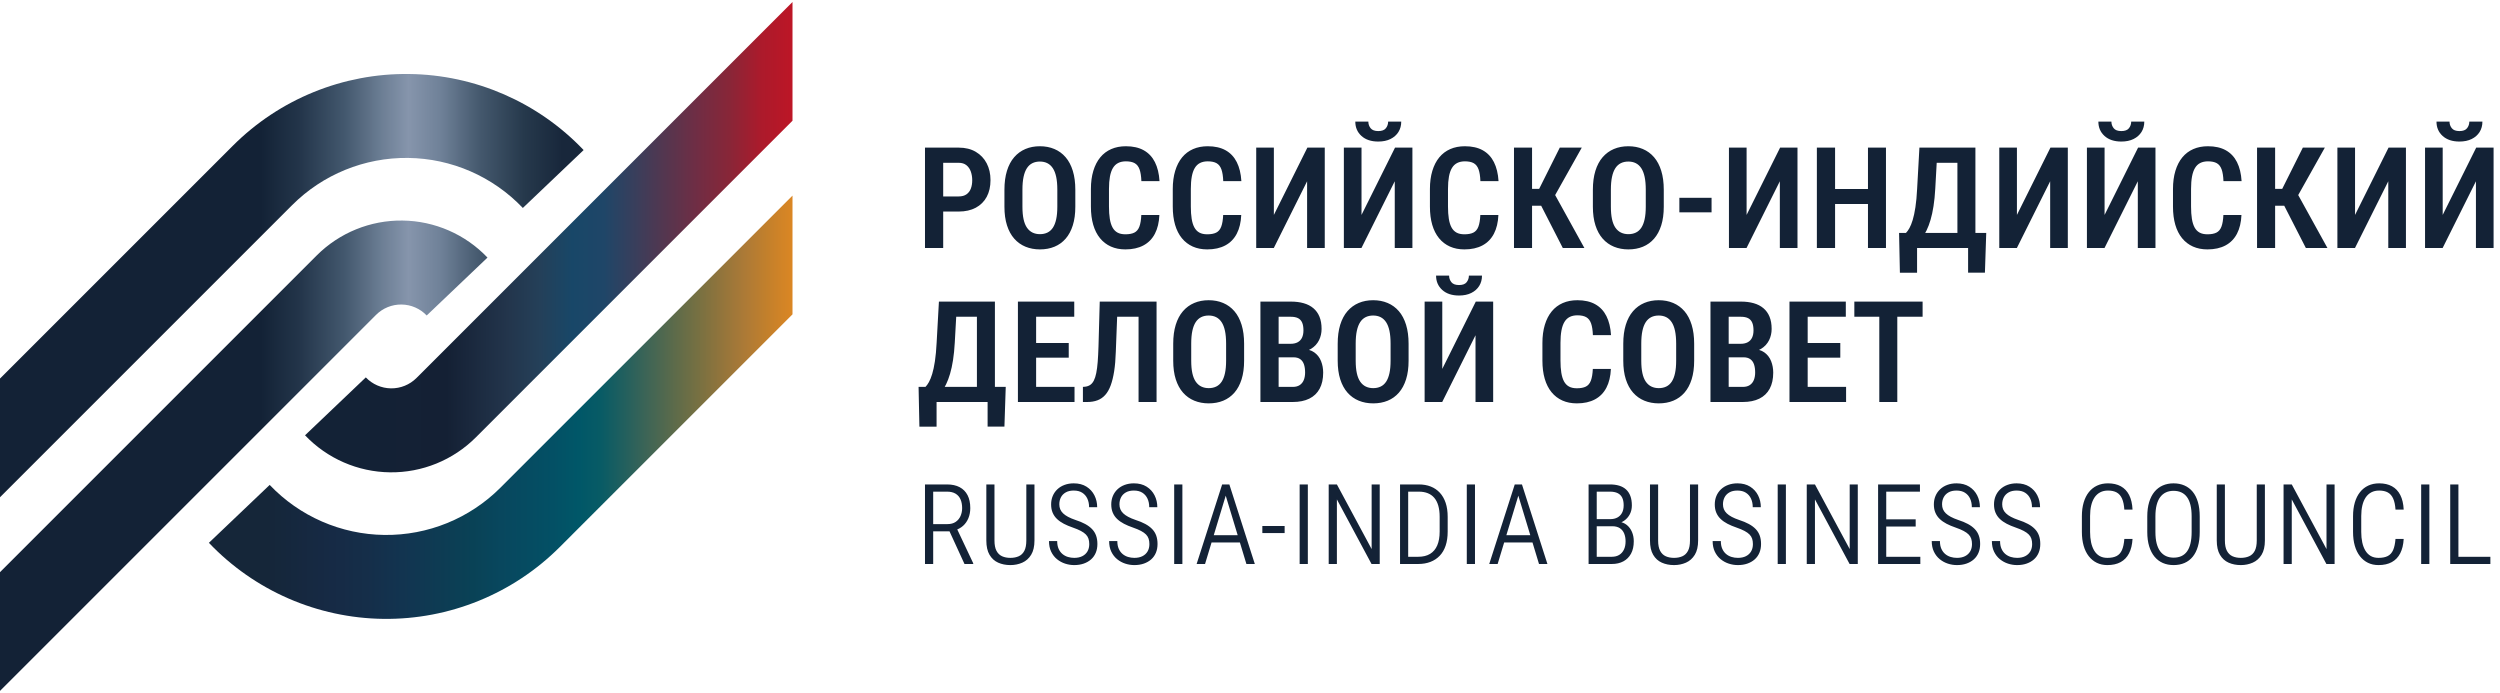
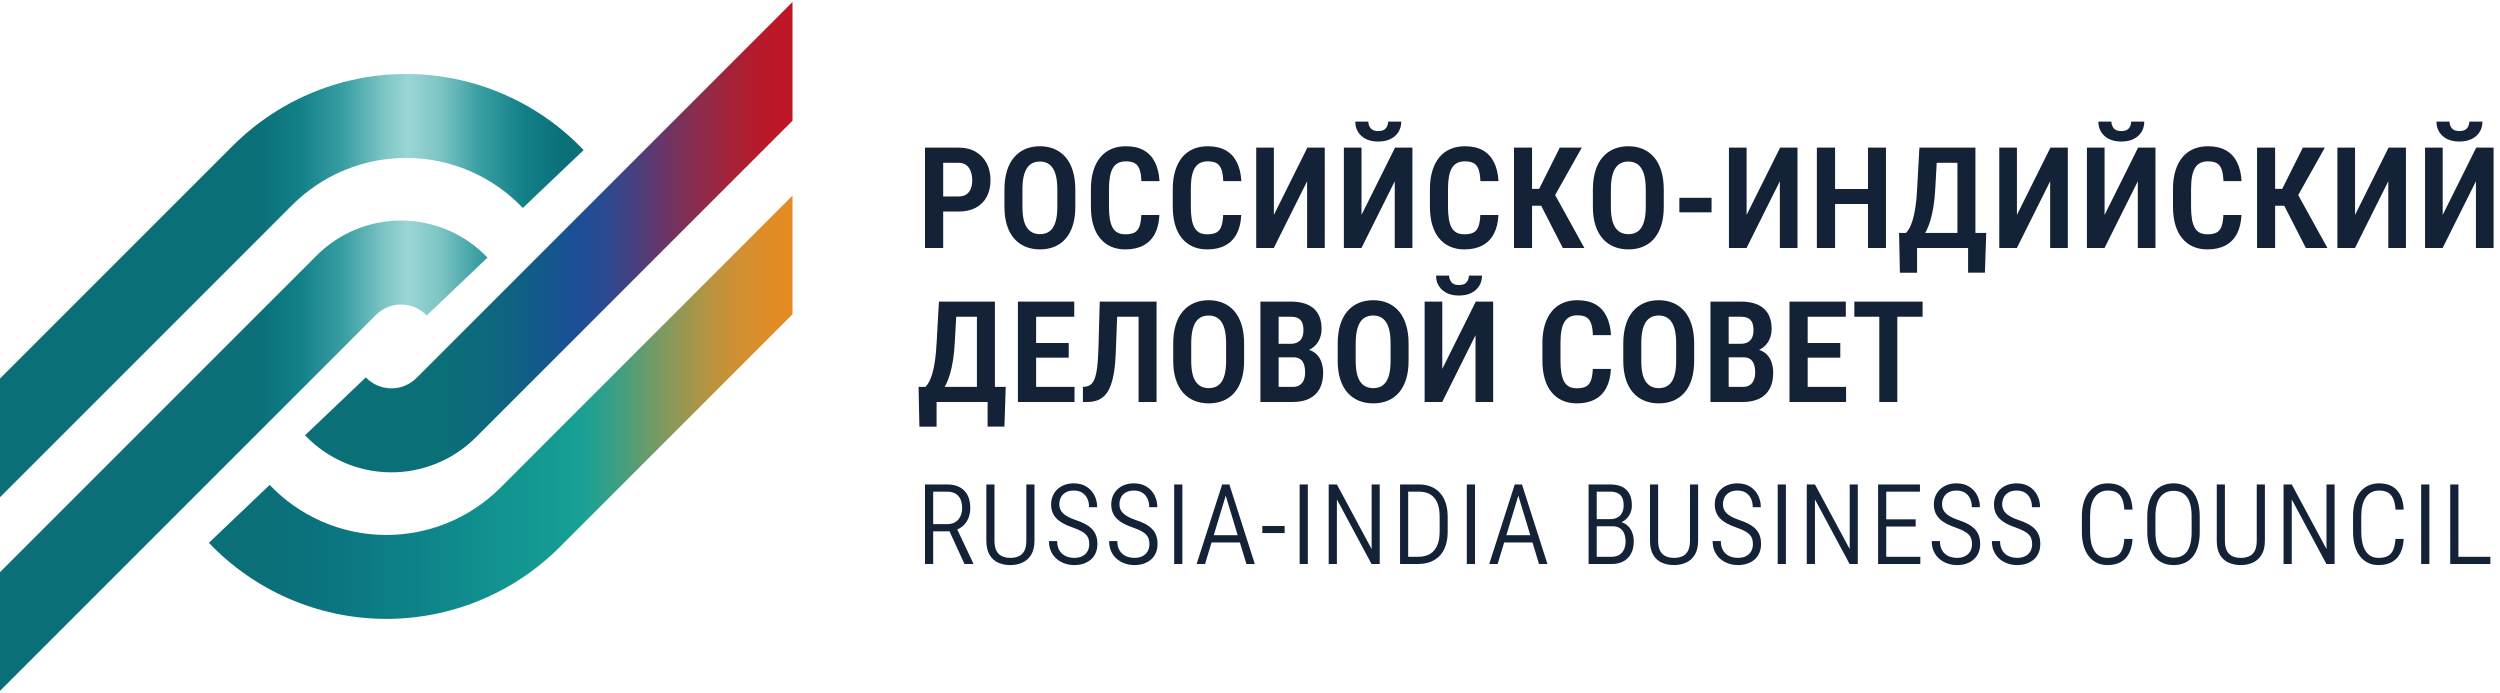
<svg xmlns="http://www.w3.org/2000/svg" viewBox="92.64 434.18 779.36 216" role="img" aria-label="Российско-индийский деловой совет">
  <defs />
  <defs>
    <linearGradient id="r4-g101" gradientUnits="userSpaceOnUse" x1="174" y1="0" x2="268" y2="0">
-       <stop offset="0" stop-color="#132236" />
-       <stop offset="0.128" stop-color="#23354a" />
-       <stop offset="0.277" stop-color="#43586e" />
-       <stop offset="0.404" stop-color="#6d7f95" />
-       <stop offset="0.489" stop-color="#8695ac" />
-       <stop offset="0.596" stop-color="#6f8198" />
-       <stop offset="0.723" stop-color="#45596e" />
-       <stop offset="0.872" stop-color="#26394c" />
-       <stop offset="1" stop-color="#18273b" />
+       <stop offset="0" stop-color="#0B6F78" />
+       <stop offset="0.128" stop-color="#128088" />
+       <stop offset="0.277" stop-color="#3A9FA3" />
+       <stop offset="0.404" stop-color="#7CC4C4" />
+       <stop offset="0.489" stop-color="#9AD6D4" />
+       <stop offset="0.596" stop-color="#7CC4C4" />
+       <stop offset="0.723" stop-color="#3A9FA3" />
+       <stop offset="0.872" stop-color="#128088" />
+       <stop offset="1" stop-color="#0B6F78" />
    </linearGradient>
    <linearGradient id="r4-g102" gradientUnits="userSpaceOnUse" x1="174" y1="0" x2="268" y2="0">
-       <stop offset="0" stop-color="#132236" />
-       <stop offset="0.128" stop-color="#23354a" />
-       <stop offset="0.277" stop-color="#43586e" />
-       <stop offset="0.404" stop-color="#6d7f95" />
-       <stop offset="0.489" stop-color="#8695ac" />
-       <stop offset="0.596" stop-color="#6f8198" />
-       <stop offset="0.723" stop-color="#45596e" />
-       <stop offset="0.872" stop-color="#26394c" />
-       <stop offset="1" stop-color="#18273b" />
+       <stop offset="0" stop-color="#0B6F78" />
+       <stop offset="0.128" stop-color="#128088" />
+       <stop offset="0.277" stop-color="#3A9FA3" />
+       <stop offset="0.404" stop-color="#7CC4C4" />
+       <stop offset="0.489" stop-color="#9AD6D4" />
+       <stop offset="0.596" stop-color="#7CC4C4" />
+       <stop offset="0.723" stop-color="#3A9FA3" />
+       <stop offset="0.872" stop-color="#128088" />
+       <stop offset="1" stop-color="#0B6F78" />
    </linearGradient>
    <linearGradient id="r4-g103" gradientUnits="userSpaceOnUse" x1="200" y1="0" x2="344" y2="0">
-       <stop offset="0" stop-color="#132236" />
-       <stop offset="0.222" stop-color="#142034" />
-       <stop offset="0.354" stop-color="#23354c" />
-       <stop offset="0.424" stop-color="#244059" />
-       <stop offset="0.493" stop-color="#184768" />
-       <stop offset="0.562" stop-color="#1f4668" />
-       <stop offset="0.632" stop-color="#3a3e5b" />
-       <stop offset="0.694" stop-color="#54364f" />
-       <stop offset="0.764" stop-color="#702d44" />
-       <stop offset="0.833" stop-color="#882638" />
-       <stop offset="0.903" stop-color="#ac1a2b" />
-       <stop offset="1" stop-color="#c41424" />
+       <stop offset="0" stop-color="#0B6F78" />
+       <stop offset="0.222" stop-color="#0B6F78" />
+       <stop offset="0.354" stop-color="#0E6480" />
+       <stop offset="0.424" stop-color="#125A8A" />
+       <stop offset="0.493" stop-color="#1A4F96" />
+       <stop offset="0.562" stop-color="#2A4A92" />
+       <stop offset="0.632" stop-color="#4A3F7E" />
+       <stop offset="0.694" stop-color="#6B3566" />
+       <stop offset="0.764" stop-color="#8A2C4E" />
+       <stop offset="0.833" stop-color="#A32338" />
+       <stop offset="0.903" stop-color="#B81A2A" />
+       <stop offset="1" stop-color="#C41424" />
    </linearGradient>
    <linearGradient id="r4-g104" gradientUnits="userSpaceOnUse" x1="176" y1="0" x2="344" y2="0">
-       <stop offset="0" stop-color="#152639" />
-       <stop offset="0.119" stop-color="#162a45" />
-       <stop offset="0.184" stop-color="#152e49" />
-       <stop offset="0.25" stop-color="#123450" />
-       <stop offset="0.316" stop-color="#0e3b53" />
-       <stop offset="0.381" stop-color="#094256" />
-       <stop offset="0.434" stop-color="#08475e" />
-       <stop offset="0.53" stop-color="#035065" />
-       <stop offset="0.577" stop-color="#005768" />
-       <stop offset="0.619" stop-color="#085b65" />
-       <stop offset="0.667" stop-color="#25605d" />
-       <stop offset="0.708" stop-color="#406555" />
-       <stop offset="0.756" stop-color="#5d6b4a" />
-       <stop offset="0.798" stop-color="#767042" />
-       <stop offset="0.839" stop-color="#90743c" />
-       <stop offset="0.887" stop-color="#ad7a36" />
-       <stop offset="0.929" stop-color="#c4802b" />
-       <stop offset="1" stop-color="#e88a1f" />
+       <stop offset="0" stop-color="#0B6F78" />
+       <stop offset="0.119" stop-color="#0B7480" />
+       <stop offset="0.184" stop-color="#0C7A84" />
+       <stop offset="0.25" stop-color="#0D8088" />
+       <stop offset="0.316" stop-color="#0E878B" />
+       <stop offset="0.381" stop-color="#108E8E" />
+       <stop offset="0.434" stop-color="#129491" />
+       <stop offset="0.53" stop-color="#149A93" />
+       <stop offset="0.577" stop-color="#17A096" />
+       <stop offset="0.619" stop-color="#2BA08C" />
+       <stop offset="0.667" stop-color="#4A9E7C" />
+       <stop offset="0.708" stop-color="#6C9B69" />
+       <stop offset="0.756" stop-color="#8D9858" />
+       <stop offset="0.798" stop-color="#A99548" />
+       <stop offset="0.839" stop-color="#C1923B" />
+       <stop offset="0.887" stop-color="#D48F30" />
+       <stop offset="0.929" stop-color="#DF8C27" />
+       <stop offset="1" stop-color="#E88A1F" />
    </linearGradient>
  </defs>
  <path d="M92.64 552.19L165.21 479.63A76.41 76.41 0 0 1 274.58 480.96L255.63 499.01A50.24 50.24 0 0 0 183.71 498.13L92.64 589.2Z" fill="url(#r4-g101)" />
  <path d="M92.64 612.55L191.36 513.83A37.2 37.2 0 0 1 244.61 514.48L225.66 532.53A11.04 11.04 0 0 0 209.87 532.34L92.64 649.56Z" fill="url(#r4-g102)" />
  <path d="M339.7 471.81L240.98 570.53A37.2 37.2 0 0 1 187.73 569.88L206.68 551.83A11.04 11.04 0 0 0 222.47 552.02L339.7 434.8Z" fill="url(#r4-g103)" />
  <path d="M339.7 532.17L267.13 604.73A76.41 76.41 0 0 1 157.76 603.4L176.71 585.35A50.24 50.24 0 0 0 248.63 586.23L339.7 495.16Z" fill="url(#r4-g104)" />
  <path fill="#132236" d="M391.491 500.128H384.955V495.42H391.491Q392.995 495.42 393.931 494.764Q394.866 494.109 395.296 492.969Q395.726 491.83 395.726 490.368Q395.726 488.928 395.296 487.692Q394.866 486.456 393.931 485.693Q392.995 484.929 391.491 484.929H386.675V511.5H381.0V480.2H391.491Q394.608 480.2 396.833 481.511Q399.058 482.823 400.24 485.101Q401.422 487.38 401.422 490.325Q401.422 493.356 400.24 495.549Q399.058 497.742 396.833 498.935Q394.608 500.128 391.491 500.128ZM427.865 493.356V498.623Q427.865 501.934 427.081 504.427Q426.296 506.921 424.845 508.587Q423.394 510.253 421.362 511.092Q419.331 511.93 416.837 511.93Q414.387 511.93 412.344 511.092Q410.302 510.253 408.829 508.587Q407.357 506.921 406.562 504.427Q405.766 501.934 405.766 498.623V493.356Q405.766 489.981 406.551 487.434Q407.335 484.886 408.808 483.188Q410.281 481.49 412.312 480.63Q414.344 479.77 416.816 479.77Q419.288 479.77 421.33 480.63Q423.372 481.49 424.834 483.188Q426.296 484.886 427.081 487.434Q427.865 489.981 427.865 493.356ZM422.255 498.623V493.313Q422.255 490.97 421.9 489.315Q421.545 487.66 420.846 486.606Q420.148 485.553 419.137 485.048Q418.127 484.542 416.816 484.542Q415.504 484.542 414.483 485.048Q413.462 485.553 412.774 486.606Q412.086 487.66 411.732 489.315Q411.377 490.97 411.377 493.313V498.623Q411.377 500.902 411.732 502.525Q412.086 504.148 412.796 505.169Q413.505 506.19 414.526 506.685Q415.547 507.179 416.837 507.179Q418.149 507.179 419.17 506.685Q420.191 506.19 420.868 505.169Q421.545 504.148 421.9 502.525Q422.255 500.902 422.255 498.623ZM448.439 501.203H454.072Q453.921 504.642 452.674 507.039Q451.428 509.436 449.106 510.683Q446.784 511.93 443.474 511.93Q440.937 511.93 438.948 511.038Q436.96 510.146 435.563 508.437Q434.165 506.728 433.445 504.255Q432.725 501.783 432.725 498.58V493.12Q432.725 489.938 433.477 487.445Q434.23 484.951 435.638 483.242Q437.046 481.533 439.067 480.651Q441.087 479.77 443.624 479.77Q446.935 479.77 449.192 481.028Q451.449 482.285 452.674 484.714Q453.9 487.144 454.115 490.648H448.461Q448.375 488.347 447.891 486.993Q447.408 485.639 446.387 485.058Q445.365 484.478 443.624 484.478Q442.248 484.478 441.238 484.983Q440.228 485.488 439.593 486.542Q438.959 487.595 438.658 489.218Q438.357 490.841 438.357 493.077V498.58Q438.357 500.751 438.615 502.374Q438.873 503.997 439.454 505.072Q440.034 506.147 441.012 506.685Q441.99 507.222 443.474 507.222Q445.215 507.222 446.268 506.695Q447.322 506.169 447.827 504.847Q448.332 503.525 448.439 501.203ZM473.958 501.203H479.59Q479.44 504.642 478.193 507.039Q476.946 509.436 474.624 510.683Q472.303 511.93 468.992 511.93Q466.455 511.93 464.467 511.038Q462.479 510.146 461.081 508.437Q459.684 506.728 458.964 504.255Q458.244 501.783 458.244 498.58V493.12Q458.244 489.938 458.996 487.445Q459.748 484.951 461.156 483.242Q462.564 481.533 464.585 480.651Q466.606 479.77 469.143 479.77Q472.453 479.77 474.71 481.028Q476.968 482.285 478.193 484.714Q479.418 487.144 479.633 490.648H473.98Q473.894 488.347 473.41 486.993Q472.926 485.639 471.905 485.058Q470.884 484.478 469.143 484.478Q467.767 484.478 466.756 484.983Q465.746 485.488 465.112 486.542Q464.478 487.595 464.177 489.218Q463.876 490.841 463.876 493.077V498.58Q463.876 500.751 464.134 502.374Q464.392 503.997 464.972 505.072Q465.553 506.147 466.531 506.685Q467.509 507.222 468.992 507.222Q470.733 507.222 471.787 506.695Q472.84 506.169 473.345 504.847Q473.851 503.525 473.958 501.203ZM489.76 501.181 500.207 480.2H505.625V511.5H500.121V490.691L489.738 511.5H484.257V480.2H489.76ZM517.084 501.181 527.532 480.2H532.949V511.5H527.446V490.691L517.063 511.5H511.581V480.2H517.084ZM525.382 472.096H529.467Q529.467 473.923 528.596 475.32Q527.725 476.717 526.124 477.513Q524.522 478.308 522.308 478.308Q518.997 478.308 517.073 476.567Q515.149 474.826 515.149 472.096H519.212Q519.212 473.256 519.922 474.149Q520.631 475.041 522.308 475.041Q523.985 475.041 524.683 474.149Q525.382 473.256 525.382 472.096ZM554.125 501.203H559.757Q559.607 504.642 558.36 507.039Q557.113 509.436 554.792 510.683Q552.47 511.93 549.159 511.93Q546.623 511.93 544.634 511.038Q542.646 510.146 541.248 508.437Q539.851 506.728 539.131 504.255Q538.411 501.783 538.411 498.58V493.12Q538.411 489.938 539.163 487.445Q539.916 484.951 541.324 483.242Q542.732 481.533 544.752 480.651Q546.773 479.77 549.31 479.77Q552.62 479.77 554.878 481.028Q557.135 482.285 558.36 484.714Q559.586 487.144 559.8 490.648H554.147Q554.061 488.347 553.577 486.993Q553.093 485.639 552.072 485.058Q551.051 484.478 549.31 484.478Q547.934 484.478 546.924 484.983Q545.913 485.488 545.279 486.542Q544.645 487.595 544.344 489.218Q544.043 490.841 544.043 493.077V498.58Q544.043 500.751 544.301 502.374Q544.559 503.997 545.139 505.072Q545.72 506.147 546.698 506.685Q547.676 507.222 549.159 507.222Q550.901 507.222 551.954 506.695Q553.007 506.169 553.513 504.847Q554.018 503.525 554.125 501.203ZM570.249 480.2V511.5H564.617V480.2ZM585.749 480.2 575.581 498.322H568.788L567.992 493.055H572.464L578.891 480.2ZM579.837 511.5 572.614 497.376 576.333 492.969 586.566 511.5ZM611.311 493.356V498.623Q611.311 501.934 610.526 504.427Q609.741 506.921 608.29 508.587Q606.839 510.253 604.808 511.092Q602.776 511.93 600.282 511.93Q597.832 511.93 595.789 511.092Q593.747 510.253 592.275 508.587Q590.802 506.921 590.007 504.427Q589.211 501.934 589.211 498.623V493.356Q589.211 489.981 589.996 487.434Q590.781 484.886 592.253 483.188Q593.726 481.49 595.757 480.63Q597.789 479.77 600.261 479.77Q602.733 479.77 604.775 480.63Q606.818 481.49 608.279 483.188Q609.741 484.886 610.526 487.434Q611.311 489.981 611.311 493.356ZM605.7 498.623V493.313Q605.7 490.97 605.345 489.315Q604.99 487.66 604.292 486.606Q603.593 485.553 602.583 485.048Q601.572 484.542 600.261 484.542Q598.95 484.542 597.928 485.048Q596.907 485.553 596.219 486.606Q595.532 487.66 595.177 489.315Q594.822 490.97 594.822 493.313V498.623Q594.822 500.902 595.177 502.525Q595.532 504.148 596.241 505.169Q596.95 506.19 597.971 506.685Q598.993 507.179 600.282 507.179Q601.594 507.179 602.615 506.685Q603.636 506.19 604.313 505.169Q604.99 504.148 605.345 502.525Q605.7 500.902 605.7 498.623ZM626.209 495.85V500.364H616.17V495.85ZM637.131 501.181 647.579 480.2H652.996V511.5H647.493V490.691L637.11 511.5H631.628V480.2H637.131ZM676.301 493.098V497.785H663.273V493.098ZM664.714 480.2V511.5H659.038V480.2ZM680.579 480.2V511.5H674.968V480.2ZM707.602 506.792V511.5H688.835V506.792ZM690.275 506.792V519.196H684.922L684.664 506.792ZM711.837 506.792 711.428 519.175H706.183V506.792ZM704.227 480.2V484.929H691.952V480.2ZM708.462 480.2V511.5H702.851V480.2ZM691.006 480.2H696.66L695.95 492.969Q695.778 496.043 695.402 498.451Q695.026 500.859 694.478 502.718Q693.93 504.578 693.253 505.964Q692.575 507.351 691.812 508.383Q691.049 509.415 690.232 510.167Q689.415 510.92 688.577 511.5H685.632V506.792H686.814Q687.352 506.255 687.889 505.298Q688.426 504.341 688.91 502.761Q689.394 501.181 689.759 498.784Q690.125 496.387 690.297 492.969ZM721.404 501.181 731.852 480.2H737.269V511.5H731.766V490.691L721.383 511.5H715.901V480.2H721.404ZM748.729 501.181 759.176 480.2H764.594V511.5H759.09V490.691L748.707 511.5H743.225V480.2H748.729ZM757.027 472.096H761.111Q761.111 473.923 760.241 475.32Q759.37 476.717 757.768 477.513Q756.167 478.308 753.953 478.308Q750.642 478.308 748.718 476.567Q746.794 474.826 746.794 472.096H750.857Q750.857 473.256 751.566 474.149Q752.276 475.041 753.953 475.041Q755.629 475.041 756.328 474.149Q757.027 473.256 757.027 472.096ZM785.77 501.203H791.402Q791.252 504.642 790.005 507.039Q788.758 509.436 786.436 510.683Q784.115 511.93 780.804 511.93Q778.267 511.93 776.279 511.038Q774.29 510.146 772.893 508.437Q771.496 506.728 770.776 504.255Q770.055 501.783 770.055 498.58V493.12Q770.055 489.938 770.808 487.445Q771.56 484.951 772.968 483.242Q774.376 481.533 776.397 480.651Q778.418 479.77 780.954 479.77Q784.265 479.77 786.522 481.028Q788.779 482.285 790.005 484.714Q791.23 487.144 791.445 490.648H785.791Q785.705 488.347 785.222 486.993Q784.738 485.639 783.717 485.058Q782.696 484.478 780.954 484.478Q779.579 484.478 778.568 484.983Q777.558 485.488 776.924 486.542Q776.29 487.595 775.989 489.218Q775.688 490.841 775.688 493.077V498.58Q775.688 500.751 775.946 502.374Q776.204 503.997 776.784 505.072Q777.364 506.147 778.343 506.685Q779.321 507.222 780.804 507.222Q782.545 507.222 783.599 506.695Q784.652 506.169 785.157 504.847Q785.662 503.525 785.77 501.203ZM801.894 480.2V511.5H796.262V480.2ZM817.394 480.2 807.225 498.322H800.432L799.637 493.055H804.108L810.536 480.2ZM811.482 511.5 804.259 497.376 807.978 492.969 818.211 511.5ZM826.811 501.181 837.258 480.2H842.676V511.5H837.172V490.691L826.789 511.5H821.307V480.2H826.811ZM854.135 501.181 864.583 480.2H870.0V511.5H864.497V490.691L854.114 511.5H848.632V480.2H854.135ZM862.433 472.096H866.517Q866.517 473.923 865.647 475.32Q864.776 476.717 863.175 477.513Q861.573 478.308 859.359 478.308Q856.048 478.308 854.124 476.567Q852.2 474.826 852.2 472.096H856.263Q856.263 473.256 856.973 474.149Q857.682 475.041 859.359 475.041Q861.036 475.041 861.734 474.149Q862.433 473.256 862.433 472.096Z M401.938 554.792V559.5H383.17V554.792ZM384.611 554.792V567.196H379.258L379.0 554.792ZM406.173 554.792 405.764 567.175H400.519V554.792ZM398.562 528.2V532.929H386.288V528.2ZM402.797 528.2V559.5H397.187V528.2ZM385.342 528.2H390.995L390.286 540.969Q390.114 544.043 389.738 546.451Q389.362 548.859 388.813 550.718Q388.265 552.578 387.588 553.964Q386.911 555.351 386.148 556.383Q385.385 557.415 384.568 558.167Q383.751 558.92 382.913 559.5H379.967V554.792H381.15Q381.687 554.255 382.225 553.298Q382.762 552.341 383.246 550.761Q383.729 549.181 384.095 546.784Q384.46 544.387 384.632 540.969ZM427.618 554.792V559.5H414.032V554.792ZM415.644 528.2V559.5H409.969V528.2ZM425.812 541.098V545.677H414.032V541.098ZM427.532 528.2V532.929H414.032V528.2ZM448.934 528.2V532.929H436.401V528.2ZM453.191 528.2V559.5H447.58V528.2ZM435.477 528.2H441.088L440.486 543.85Q440.378 547.333 439.97 549.923Q439.561 552.513 438.884 554.341Q438.207 556.168 437.186 557.307Q436.165 558.447 434.767 558.973Q433.37 559.5 431.607 559.5H430.232V554.792L430.962 554.728Q431.844 554.62 432.51 554.169Q433.177 553.717 433.639 552.814Q434.101 551.911 434.391 550.471Q434.681 549.031 434.843 546.978Q435.004 544.925 435.09 542.152ZM480.483 541.356V546.623Q480.483 549.934 479.699 552.427Q478.914 554.921 477.463 556.587Q476.012 558.253 473.98 559.092Q471.949 559.93 469.455 559.93Q467.004 559.93 464.962 559.092Q462.92 558.253 461.447 556.587Q459.975 554.921 459.179 552.427Q458.384 549.934 458.384 546.623V541.356Q458.384 537.981 459.169 535.434Q459.953 532.886 461.426 531.188Q462.898 529.49 464.93 528.63Q466.961 527.77 469.434 527.77Q471.906 527.77 473.948 528.63Q475.99 529.49 477.452 531.188Q478.914 532.886 479.699 535.434Q480.483 537.981 480.483 541.356ZM474.872 546.623V541.313Q474.872 538.97 474.518 537.315Q474.163 535.66 473.464 534.606Q472.766 533.553 471.755 533.048Q470.745 532.542 469.434 532.542Q468.122 532.542 467.101 533.048Q466.08 533.553 465.392 534.606Q464.704 535.66 464.349 537.315Q463.995 538.97 463.995 541.313V546.623Q463.995 548.902 464.349 550.525Q464.704 552.148 465.414 553.169Q466.123 554.19 467.144 554.685Q468.165 555.179 469.455 555.179Q470.766 555.179 471.788 554.685Q472.809 554.19 473.486 553.169Q474.163 552.148 474.518 550.525Q474.872 548.902 474.872 546.623ZM495.845 545.57H489.46L489.439 541.356H495.006Q496.296 541.356 497.188 540.873Q498.08 540.389 498.532 539.454Q498.983 538.519 498.983 537.164Q498.983 535.66 498.564 534.724Q498.145 533.789 497.285 533.359Q496.425 532.929 495.049 532.929H491.244V559.5H485.569V528.2H495.049Q497.285 528.2 499.059 528.705Q500.832 529.21 502.079 530.264Q503.326 531.317 503.981 532.919Q504.637 534.52 504.637 536.713Q504.637 538.626 503.831 540.249Q503.025 541.872 501.402 542.893Q499.779 543.914 497.307 544.065ZM495.651 559.5H487.719L490.169 554.792H495.651Q496.984 554.792 497.833 554.222Q498.682 553.653 499.091 552.642Q499.499 551.632 499.499 550.299Q499.499 548.837 499.145 547.784Q498.79 546.731 497.984 546.15Q497.178 545.57 495.845 545.57H490.535L490.578 541.356H497.242L498.553 542.99Q500.918 542.99 502.369 544.043Q503.82 545.097 504.476 546.774Q505.132 548.45 505.132 550.342Q505.132 553.33 504.024 555.373Q502.917 557.415 500.8 558.457Q498.682 559.5 495.651 559.5ZM531.758 541.356V546.623Q531.758 549.934 530.973 552.427Q530.188 554.921 528.737 556.587Q527.286 558.253 525.255 559.092Q523.223 559.93 520.73 559.93Q518.279 559.93 516.237 559.092Q514.194 558.253 512.722 556.587Q511.249 554.921 510.454 552.427Q509.659 549.934 509.659 546.623V541.356Q509.659 537.981 510.443 535.434Q511.228 532.886 512.7 531.188Q514.173 529.49 516.204 528.63Q518.236 527.77 520.708 527.77Q523.18 527.77 525.223 528.63Q527.265 529.49 528.727 531.188Q530.188 532.886 530.973 535.434Q531.758 537.981 531.758 541.356ZM526.147 546.623V541.313Q526.147 538.97 525.792 537.315Q525.437 535.66 524.739 534.606Q524.04 533.553 523.03 533.048Q522.019 532.542 520.708 532.542Q519.397 532.542 518.376 533.048Q517.355 533.553 516.667 534.606Q515.979 535.66 515.624 537.315Q515.269 538.97 515.269 541.313V546.623Q515.269 548.902 515.624 550.525Q515.979 552.148 516.688 553.169Q517.398 554.19 518.419 554.685Q519.44 555.179 520.73 555.179Q522.041 555.179 523.062 554.685Q524.083 554.19 524.76 553.169Q525.437 552.148 525.792 550.525Q526.147 548.902 526.147 546.623ZM542.261 549.181 552.709 528.2H558.126V559.5H552.623V538.691L542.239 559.5H536.758V528.2H542.261ZM550.559 520.096H554.643Q554.643 521.923 553.773 523.32Q552.902 524.717 551.3 525.513Q549.699 526.308 547.485 526.308Q544.174 526.308 542.25 524.567Q540.326 522.826 540.326 520.096H544.389Q544.389 521.256 545.099 522.149Q545.808 523.041 547.485 523.041Q549.162 523.041 549.86 522.149Q550.559 521.256 550.559 520.096ZM589.193 549.203H594.825Q594.675 552.642 593.428 555.039Q592.181 557.436 589.859 558.683Q587.538 559.93 584.227 559.93Q581.69 559.93 579.702 559.038Q577.713 558.146 576.316 556.437Q574.919 554.728 574.199 552.255Q573.478 549.783 573.478 546.58V541.12Q573.478 537.938 574.231 535.445Q574.983 532.951 576.391 531.242Q577.799 529.533 579.82 528.651Q581.841 527.77 584.378 527.77Q587.688 527.77 589.945 529.028Q592.203 530.285 593.428 532.714Q594.653 535.144 594.868 538.648H589.214Q589.128 536.347 588.645 534.993Q588.161 533.639 587.14 533.058Q586.119 532.478 584.378 532.478Q583.002 532.478 581.991 532.983Q580.981 533.488 580.347 534.542Q579.713 535.595 579.412 537.218Q579.111 538.841 579.111 541.077V546.58Q579.111 548.751 579.369 550.374Q579.627 551.997 580.207 553.072Q580.788 554.147 581.766 554.685Q582.744 555.222 584.227 555.222Q585.968 555.222 587.022 554.695Q588.075 554.169 588.58 552.847Q589.085 551.525 589.193 549.203ZM620.785 541.356V546.623Q620.785 549.934 620 552.427Q619.216 554.921 617.765 556.587Q616.314 558.253 614.282 559.092Q612.251 559.93 609.757 559.93Q607.306 559.93 605.264 559.092Q603.222 558.253 601.749 556.587Q600.277 554.921 599.481 552.427Q598.686 549.934 598.686 546.623V541.356Q598.686 537.981 599.47 535.434Q600.255 532.886 601.728 531.188Q603.2 529.49 605.232 528.63Q607.263 527.77 609.735 527.77Q612.208 527.77 614.25 528.63Q616.292 529.49 617.754 531.188Q619.216 532.886 620 535.434Q620.785 537.981 620.785 541.356ZM615.174 546.623V541.313Q615.174 538.97 614.819 537.315Q614.465 535.66 613.766 534.606Q613.067 533.553 612.057 533.048Q611.047 532.542 609.735 532.542Q608.424 532.542 607.403 533.048Q606.382 533.553 605.694 534.606Q605.006 535.66 604.651 537.315Q604.297 538.97 604.297 541.313V546.623Q604.297 548.902 604.651 550.525Q605.006 552.148 605.715 553.169Q606.425 554.19 607.446 554.685Q608.467 555.179 609.757 555.179Q611.068 555.179 612.089 554.685Q613.11 554.19 613.788 553.169Q614.465 552.148 614.819 550.525Q615.174 548.902 615.174 546.623ZM636.147 545.57H629.762L629.74 541.356H635.308Q636.598 541.356 637.49 540.873Q638.382 540.389 638.834 539.454Q639.285 538.519 639.285 537.164Q639.285 535.66 638.866 534.724Q638.447 533.789 637.587 533.359Q636.727 532.929 635.351 532.929H631.546V559.5H625.871V528.2H635.351Q637.587 528.2 639.36 528.705Q641.134 529.21 642.381 530.264Q643.628 531.317 644.283 532.919Q644.939 534.52 644.939 536.713Q644.939 538.626 644.133 540.249Q643.327 541.872 641.704 542.893Q640.081 543.914 637.608 544.065ZM635.953 559.5H628.021L630.471 554.792H635.953Q637.286 554.792 638.135 554.222Q638.984 553.653 639.393 552.642Q639.801 551.632 639.801 550.299Q639.801 548.837 639.446 547.784Q639.092 546.731 638.286 546.15Q637.479 545.57 636.147 545.57H630.837L630.88 541.356H637.544L638.855 542.99Q641.22 542.99 642.671 544.043Q644.122 545.097 644.778 546.774Q645.433 548.45 645.433 550.342Q645.433 553.33 644.326 555.373Q643.219 557.415 641.102 558.457Q638.984 559.5 635.953 559.5ZM668.147 554.792V559.5H654.561V554.792ZM656.173 528.2V559.5H650.498V528.2ZM666.341 541.098V545.677H654.561V541.098ZM668.061 528.2V532.929H654.561V528.2ZM684.111 528.2V559.5H678.5V528.2ZM692 528.2V532.929H670.718V528.2Z M381.0 585.2H387.881Q390.181 585.2 391.799 586.052Q393.417 586.903 394.269 588.547Q395.12 590.191 395.12 592.575Q395.12 594.296 394.533 595.718Q393.945 597.14 392.872 598.102Q391.799 599.065 390.3 599.491L389.551 599.814H382.925L382.891 597.566H388.018Q389.551 597.566 390.564 596.876Q391.577 596.186 392.08 595.045Q392.582 593.904 392.582 592.575Q392.582 591.025 392.08 589.867Q391.577 588.709 390.53 588.079Q389.482 587.448 387.881 587.448H383.555V610.0H381.0ZM393.315 610.0 388.188 598.826 390.862 598.809 396.04 609.779V610.0ZM412.591 585.2H415.129V602.659Q415.129 605.452 414.09 607.138Q413.051 608.825 411.34 609.583Q409.628 610.341 407.618 610.341Q405.506 610.341 403.811 609.583Q402.116 608.825 401.12 607.138Q400.123 605.452 400.123 602.659V585.2H402.661V602.659Q402.661 604.72 403.291 605.904Q403.922 607.087 405.037 607.59Q406.153 608.092 407.618 608.092Q409.1 608.092 410.224 607.59Q411.348 607.087 411.97 605.904Q412.591 604.72 412.591 602.659ZM432.209 603.8Q432.209 602.863 431.97 602.131Q431.732 601.398 431.161 600.811Q430.591 600.223 429.594 599.695Q428.598 599.167 427.082 598.639Q425.532 598.111 424.288 597.464Q423.045 596.816 422.159 595.973Q421.274 595.13 420.797 594.015Q420.32 592.899 420.32 591.434Q420.32 590.003 420.822 588.802Q421.325 587.602 422.262 586.716Q423.198 585.83 424.501 585.345Q425.804 584.859 427.371 584.859Q429.705 584.859 431.34 585.89Q432.975 586.92 433.827 588.615Q434.679 590.31 434.679 592.303H432.158Q432.158 590.804 431.621 589.637Q431.085 588.47 430.029 587.789Q428.973 587.108 427.371 587.108Q425.873 587.108 424.868 587.687Q423.863 588.266 423.369 589.228Q422.875 590.191 422.875 591.4Q422.875 592.235 423.156 592.924Q423.437 593.614 424.041 594.202Q424.646 594.79 425.6 595.301Q426.554 595.812 427.899 596.271Q429.654 596.834 430.94 597.532Q432.226 598.23 433.077 599.116Q433.929 600.002 434.338 601.151Q434.747 602.301 434.747 603.766Q434.747 605.282 434.236 606.5Q433.725 607.718 432.762 608.569Q431.8 609.421 430.471 609.881Q429.143 610.341 427.525 610.341Q426.077 610.341 424.689 609.889Q423.301 609.438 422.159 608.51Q421.018 607.581 420.337 606.168Q419.655 604.754 419.655 602.846H422.21Q422.21 604.26 422.653 605.256Q423.096 606.253 423.846 606.883Q424.595 607.513 425.549 607.803Q426.503 608.092 427.525 608.092Q428.99 608.092 430.037 607.564Q431.085 607.036 431.647 606.074Q432.209 605.112 432.209 603.8ZM450.957 603.8Q450.957 602.863 450.719 602.131Q450.48 601.398 449.91 600.811Q449.339 600.223 448.343 599.695Q447.346 599.167 445.83 598.639Q444.28 598.111 443.037 597.464Q441.794 596.816 440.908 595.973Q440.022 595.13 439.545 594.015Q439.068 592.899 439.068 591.434Q439.068 590.003 439.571 588.802Q440.073 587.602 441.01 586.716Q441.947 585.83 443.25 585.345Q444.553 584.859 446.12 584.859Q448.454 584.859 450.089 585.89Q451.724 586.92 452.576 588.615Q453.427 590.31 453.427 592.303H450.906Q450.906 590.804 450.37 589.637Q449.833 588.47 448.777 587.789Q447.721 587.108 446.12 587.108Q444.621 587.108 443.616 587.687Q442.611 588.266 442.117 589.228Q441.623 590.191 441.623 591.4Q441.623 592.235 441.904 592.924Q442.185 593.614 442.79 594.202Q443.395 594.79 444.349 595.301Q445.302 595.812 446.648 596.271Q448.402 596.834 449.688 597.532Q450.974 598.23 451.826 599.116Q452.678 600.002 453.087 601.151Q453.495 602.301 453.495 603.766Q453.495 605.282 452.984 606.5Q452.473 607.718 451.511 608.569Q450.549 609.421 449.22 609.881Q447.891 610.341 446.273 610.341Q444.826 610.341 443.437 609.889Q442.049 609.438 440.908 608.51Q439.767 607.581 439.085 606.168Q438.404 604.754 438.404 602.846H440.959Q440.959 604.26 441.402 605.256Q441.845 606.253 442.594 606.883Q443.344 607.513 444.298 607.803Q445.251 608.092 446.273 608.092Q447.738 608.092 448.786 607.564Q449.833 607.036 450.395 606.074Q450.957 605.112 450.957 603.8ZM461.241 585.2V610.0H458.686V585.2ZM475.254 587.04 468.305 610.0H465.682L473.636 585.2H475.322ZM481.199 610.0 474.249 587.04 474.181 585.2H475.884L483.822 610.0ZM480.654 601.024V603.289H469.088V601.024ZM493.117 598.162V600.359H486.168V598.162ZM500.351 585.2V610.0H497.796V585.2ZM522.762 585.2V610.0H520.207L509.408 589.867V610.0H506.853V585.2H509.408L520.241 605.35V585.2ZM534.749 610.0H530.32L530.337 607.752H534.749Q536.98 607.752 538.462 606.849Q539.944 605.946 540.693 604.2Q541.443 602.454 541.443 599.899V595.266Q541.443 593.291 541.017 591.817Q540.591 590.344 539.773 589.382Q538.956 588.419 537.746 587.934Q536.537 587.448 534.953 587.448H530.235V585.2H534.953Q536.997 585.2 538.649 585.847Q540.301 586.495 541.494 587.78Q542.686 589.066 543.316 590.949Q543.946 592.831 543.946 595.301V599.899Q543.946 602.369 543.316 604.26Q542.686 606.151 541.477 607.42Q540.267 608.688 538.573 609.344Q536.878 610.0 534.749 610.0ZM531.632 585.2V610.0H529.094V585.2ZM552.458 585.2V610.0H549.903V585.2ZM566.472 587.04 559.522 610.0H556.899L564.854 585.2H566.54ZM572.416 610.0 565.467 587.04 565.399 585.2H567.102L575.039 610.0ZM571.871 601.024V603.289H560.306V601.024ZM595.231 598.23H589.849L589.815 596.016H594.652Q595.912 596.016 596.849 595.513Q597.786 595.011 598.297 594.049Q598.808 593.086 598.808 591.707Q598.808 590.242 598.34 589.305Q597.871 588.368 596.926 587.908Q595.98 587.448 594.55 587.448H590.411V610.0H587.873V585.2H594.55Q596.134 585.2 597.403 585.583Q598.672 585.966 599.549 586.767Q600.426 587.568 600.895 588.802Q601.363 590.037 601.363 591.758Q601.363 593.291 600.716 594.517Q600.068 595.743 598.927 596.527Q597.786 597.31 596.253 597.515ZM595.112 610.0H588.861L590.291 607.752H595.112Q596.474 607.752 597.428 607.164Q598.382 606.576 598.893 605.503Q599.404 604.43 599.404 602.948Q599.404 601.569 598.97 600.504Q598.535 599.44 597.616 598.835Q596.696 598.23 595.231 598.23H591.365L591.399 596.016H596.713L597.258 596.816Q598.74 596.987 599.787 597.838Q600.835 598.69 601.397 600.01Q601.959 601.33 601.959 602.914Q601.959 605.214 601.099 606.789Q600.239 608.365 598.706 609.182Q597.173 610.0 595.112 610.0ZM619.481 585.2H622.019V602.659Q622.019 605.452 620.98 607.138Q619.941 608.825 618.229 609.583Q616.518 610.341 614.508 610.341Q612.396 610.341 610.701 609.583Q609.006 608.825 608.01 607.138Q607.013 605.452 607.013 602.659V585.2H609.551V602.659Q609.551 604.72 610.181 605.904Q610.812 607.087 611.927 607.59Q613.043 608.092 614.508 608.092Q615.99 608.092 617.114 607.59Q618.238 607.087 618.86 605.904Q619.481 604.72 619.481 602.659ZM639.099 603.8Q639.099 602.863 638.86 602.131Q638.622 601.398 638.051 600.811Q637.48 600.223 636.484 599.695Q635.488 599.167 633.972 598.639Q632.422 598.111 631.178 597.464Q629.935 596.816 629.049 595.973Q628.163 595.13 627.687 594.015Q627.21 592.899 627.21 591.434Q627.21 590.003 627.712 588.802Q628.215 587.602 629.151 586.716Q630.088 585.83 631.391 585.345Q632.694 584.859 634.261 584.859Q636.595 584.859 638.23 585.89Q639.865 586.92 640.717 588.615Q641.568 590.31 641.568 592.303H639.048Q639.048 590.804 638.511 589.637Q637.974 588.47 636.918 587.789Q635.862 587.108 634.261 587.108Q632.762 587.108 631.757 587.687Q630.752 588.266 630.259 589.228Q629.765 590.191 629.765 591.4Q629.765 592.235 630.046 592.924Q630.327 593.614 630.931 594.202Q631.536 594.79 632.49 595.301Q633.444 595.812 634.789 596.271Q636.544 596.834 637.83 597.532Q639.116 598.23 639.967 599.116Q640.819 600.002 641.228 601.151Q641.637 602.301 641.637 603.766Q641.637 605.282 641.126 606.5Q640.615 607.718 639.652 608.569Q638.69 609.421 637.361 609.881Q636.033 610.341 634.415 610.341Q632.967 610.341 631.579 609.889Q630.19 609.438 629.049 608.51Q627.908 607.581 627.227 606.168Q626.545 604.754 626.545 602.846H629.1Q629.1 604.26 629.543 605.256Q629.986 606.253 630.735 606.883Q631.485 607.513 632.439 607.803Q633.393 608.092 634.415 608.092Q635.879 608.092 636.927 607.564Q637.974 607.036 638.537 606.074Q639.099 605.112 639.099 603.8ZM649.382 585.2V610.0H646.827V585.2ZM671.793 585.2V610.0H669.238L658.439 589.867V610.0H655.884V585.2H658.439L669.272 605.35V585.2ZM691.291 607.752V610.0H680.117V607.752ZM680.662 585.2V610.0H678.124V585.2ZM689.843 596.084V598.332H680.117V596.084ZM691.171 585.2V587.448H680.117V585.2ZM707.399 603.8Q707.399 602.863 707.161 602.131Q706.922 601.398 706.352 600.811Q705.781 600.223 704.785 599.695Q703.788 599.167 702.272 598.639Q700.722 598.111 699.479 597.464Q698.235 596.816 697.35 595.973Q696.464 595.13 695.987 594.015Q695.51 592.899 695.51 591.434Q695.51 590.003 696.013 588.802Q696.515 587.602 697.452 586.716Q698.389 585.83 699.692 585.345Q700.995 584.859 702.562 584.859Q704.895 584.859 706.53 585.89Q708.166 586.92 709.017 588.615Q709.869 590.31 709.869 592.303H707.348Q707.348 590.804 706.812 589.637Q706.275 588.47 705.219 587.789Q704.163 587.108 702.562 587.108Q701.063 587.108 700.058 587.687Q699.053 588.266 698.559 589.228Q698.065 590.191 698.065 591.4Q698.065 592.235 698.346 592.924Q698.627 593.614 699.232 594.202Q699.837 594.79 700.79 595.301Q701.744 595.812 703.09 596.271Q704.844 596.834 706.13 597.532Q707.416 598.23 708.268 599.116Q709.12 600.002 709.528 601.151Q709.937 602.301 709.937 603.766Q709.937 605.282 709.426 606.5Q708.915 607.718 707.953 608.569Q706.99 609.421 705.662 609.881Q704.333 610.341 702.715 610.341Q701.267 610.341 699.879 609.889Q698.491 609.438 697.35 608.51Q696.209 607.581 695.527 606.168Q694.846 604.754 694.846 602.846H697.401Q697.401 604.26 697.844 605.256Q698.287 606.253 699.036 606.883Q699.785 607.513 700.739 607.803Q701.693 608.092 702.715 608.092Q704.18 608.092 705.227 607.564Q706.275 607.036 706.837 606.074Q707.399 605.112 707.399 603.8ZM726.148 603.8Q726.148 602.863 725.909 602.131Q725.671 601.398 725.1 600.811Q724.53 600.223 723.533 599.695Q722.537 599.167 721.021 598.639Q719.471 598.111 718.227 597.464Q716.984 596.816 716.098 595.973Q715.213 595.13 714.736 594.015Q714.259 592.899 714.259 591.434Q714.259 590.003 714.761 588.802Q715.264 587.602 716.201 586.716Q717.137 585.83 718.44 585.345Q719.743 584.859 721.31 584.859Q723.644 584.859 725.279 585.89Q726.914 586.92 727.766 588.615Q728.618 590.31 728.618 592.303H726.097Q726.097 590.804 725.56 589.637Q725.024 588.47 723.968 587.789Q722.912 587.108 721.31 587.108Q719.812 587.108 718.807 587.687Q717.802 588.266 717.308 589.228Q716.814 590.191 716.814 591.4Q716.814 592.235 717.095 592.924Q717.376 593.614 717.98 594.202Q718.585 594.79 719.539 595.301Q720.493 595.812 721.838 596.271Q723.593 596.834 724.879 597.532Q726.165 598.23 727.016 599.116Q727.868 600.002 728.277 601.151Q728.686 602.301 728.686 603.766Q728.686 605.282 728.175 606.5Q727.664 607.718 726.701 608.569Q725.739 609.421 724.41 609.881Q723.082 610.341 721.464 610.341Q720.016 610.341 718.628 609.889Q717.24 609.438 716.098 608.51Q714.957 607.581 714.276 606.168Q713.595 604.754 713.595 602.846H716.149Q716.149 604.26 716.592 605.256Q717.035 606.253 717.785 606.883Q718.534 607.513 719.488 607.803Q720.442 608.092 721.464 608.092Q722.929 608.092 723.976 607.564Q725.024 607.036 725.586 606.074Q726.148 605.112 726.148 603.8ZM754.89 602.182H757.445Q757.292 604.856 756.363 606.67Q755.435 608.484 753.74 609.412Q752.046 610.341 749.593 610.341Q747.753 610.341 746.297 609.625Q744.841 608.91 743.793 607.564Q742.746 606.219 742.201 604.311Q741.655 602.403 741.655 600.019V595.079Q741.655 592.729 742.209 590.838Q742.763 588.947 743.819 587.61Q744.875 586.273 746.391 585.566Q747.907 584.859 749.797 584.859Q752.131 584.859 753.791 585.771Q755.452 586.682 756.38 588.496Q757.309 590.31 757.445 593.052H754.89Q754.754 590.94 754.175 589.629Q753.596 588.317 752.523 587.712Q751.449 587.108 749.797 587.108Q748.401 587.108 747.353 587.661Q746.305 588.215 745.607 589.245Q744.909 590.276 744.56 591.741Q744.21 593.205 744.21 595.045V600.019Q744.21 601.79 744.526 603.263Q744.841 604.737 745.496 605.827Q746.152 606.917 747.166 607.505Q748.179 608.092 749.593 608.092Q751.364 608.092 752.471 607.522Q753.579 606.951 754.149 605.657Q754.72 604.362 754.89 602.182ZM778.391 595.181V600.019Q778.391 602.574 777.829 604.507Q777.267 606.44 776.211 607.735Q775.155 609.029 773.647 609.685Q772.14 610.341 770.249 610.341Q768.393 610.341 766.894 609.685Q765.395 609.029 764.313 607.735Q763.232 606.44 762.635 604.507Q762.039 602.574 762.039 600.019V595.181Q762.039 592.643 762.627 590.71Q763.215 588.777 764.288 587.482Q765.361 586.188 766.868 585.524Q768.376 584.859 770.215 584.859Q772.106 584.859 773.622 585.524Q775.138 586.188 776.202 587.482Q777.267 588.777 777.829 590.71Q778.391 592.643 778.391 595.181ZM775.87 600.019V595.147Q775.87 593.12 775.504 591.621Q775.138 590.123 774.422 589.143Q773.707 588.164 772.651 587.678Q771.595 587.193 770.215 587.193Q768.904 587.193 767.856 587.678Q766.809 588.164 766.076 589.143Q765.344 590.123 764.96 591.621Q764.577 593.12 764.577 595.147V600.019Q764.577 602.08 764.96 603.579Q765.344 605.077 766.085 606.065Q766.826 607.053 767.882 607.539Q768.938 608.024 770.249 608.024Q771.629 608.024 772.685 607.539Q773.741 607.053 774.448 606.065Q775.155 605.077 775.512 603.579Q775.87 602.08 775.87 600.019ZM796.169 585.2H798.707V602.659Q798.707 605.452 797.668 607.138Q796.629 608.825 794.917 609.583Q793.205 610.341 791.195 610.341Q789.083 610.341 787.388 609.583Q785.693 608.825 784.697 607.138Q783.701 605.452 783.701 602.659V585.2H786.238V602.659Q786.238 604.72 786.869 605.904Q787.499 607.087 788.615 607.59Q789.73 608.092 791.195 608.092Q792.677 608.092 793.801 607.59Q794.925 607.087 795.547 605.904Q796.169 604.72 796.169 602.659ZM820.436 585.2V610.0H817.881L807.082 589.867V610.0H804.527V585.2H807.082L817.915 605.35V585.2ZM839.423 602.182H841.978Q841.825 604.856 840.896 606.67Q839.968 608.484 838.273 609.412Q836.579 610.341 834.126 610.341Q832.286 610.341 830.83 609.625Q829.374 608.91 828.326 607.564Q827.279 606.219 826.734 604.311Q826.188 602.403 826.188 600.019V595.079Q826.188 592.729 826.742 590.838Q827.296 588.947 828.352 587.61Q829.408 586.273 830.924 585.566Q832.44 584.859 834.33 584.859Q836.664 584.859 838.324 585.771Q839.985 586.682 840.913 588.496Q841.842 590.31 841.978 593.052H839.423Q839.287 590.94 838.708 589.629Q838.129 588.317 837.055 587.712Q835.982 587.108 834.33 587.108Q832.934 587.108 831.886 587.661Q830.838 588.215 830.14 589.245Q829.442 590.276 829.093 591.741Q828.743 593.205 828.743 595.045V600.019Q828.743 601.79 829.059 603.263Q829.374 604.737 830.029 605.827Q830.685 606.917 831.699 607.505Q832.712 608.092 834.126 608.092Q835.897 608.092 837.004 607.522Q838.112 606.951 838.682 605.657Q839.253 604.362 839.423 602.182ZM849.979 585.2V610.0H847.424V585.2ZM869.0 607.752V610.0H858.491V607.752ZM859.036 585.2V610.0H856.481V585.2Z" />
</svg>
